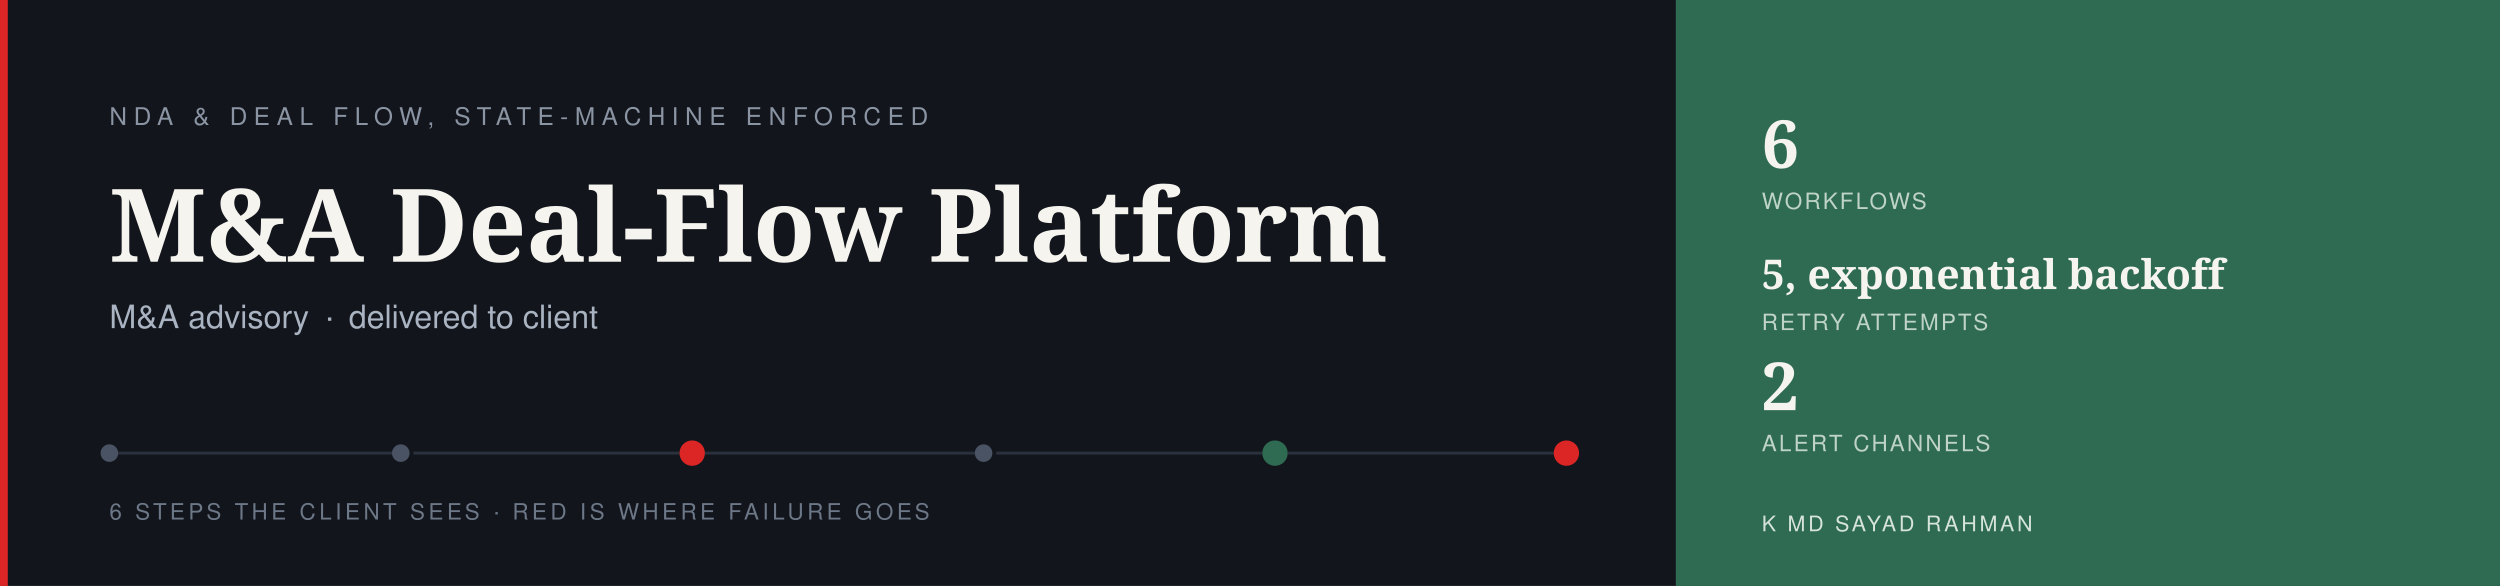
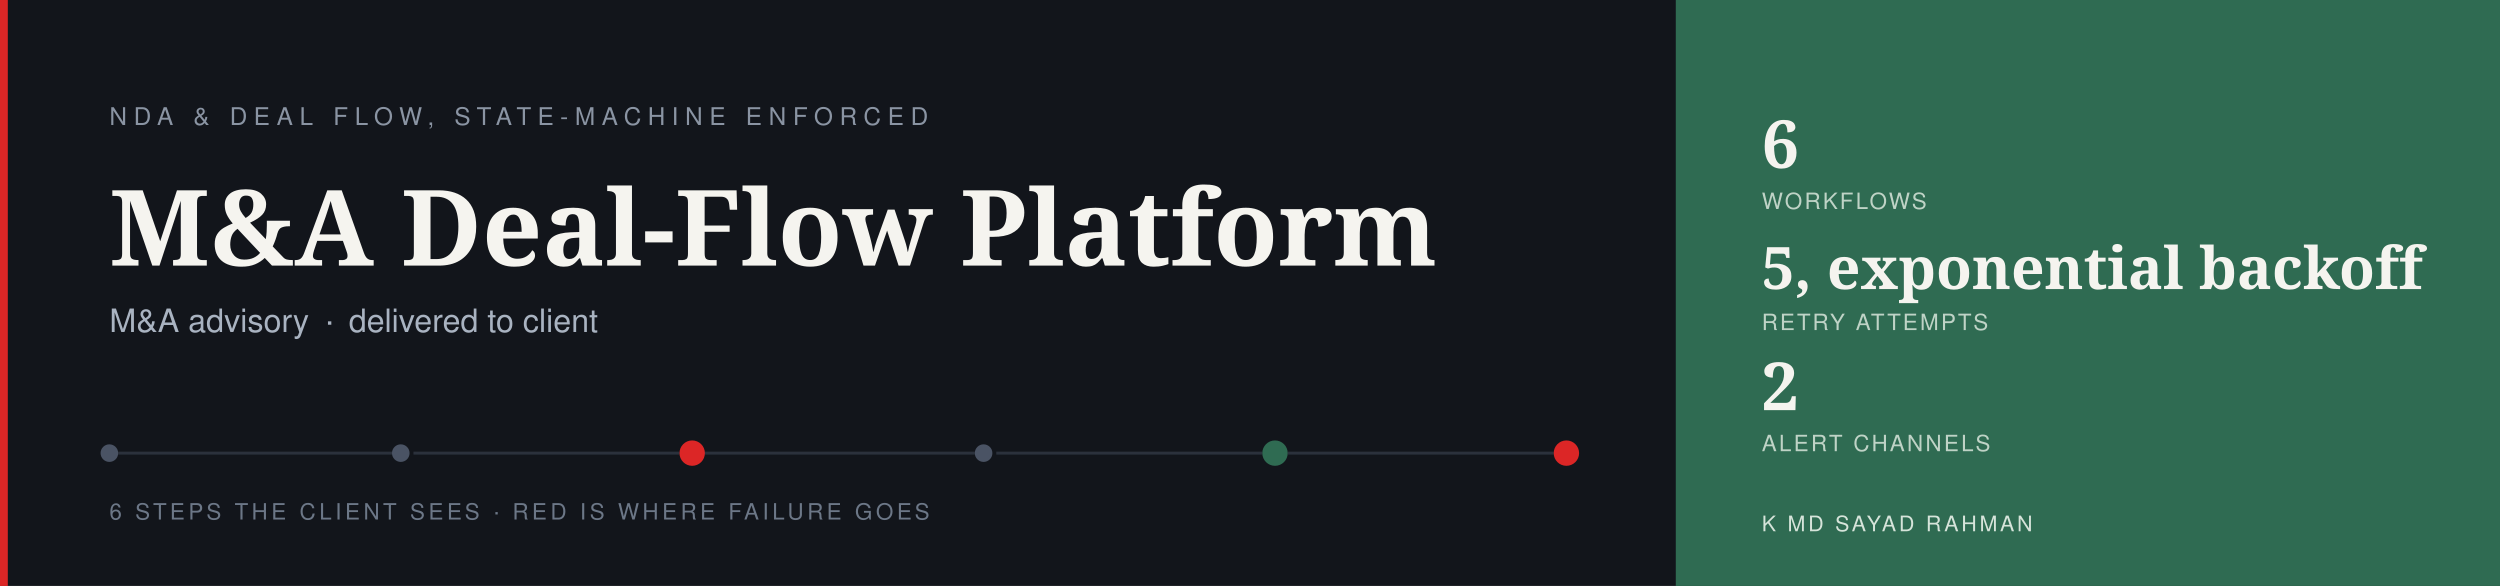
<svg xmlns="http://www.w3.org/2000/svg" width="1280" height="300" viewBox="0 0 1280 300" role="img" aria-label="M&amp;A Deal-Flow Platform — NDA &amp; deal flow, state-machine enforced">
  <rect width="1280" height="300" fill="#12151B" />
  <rect x="858" y="0" width="422" height="300" fill="#2F6B52" />
  <rect x="0" y="0" width="4" height="300" fill="#DC2626" />
  <text x="56" y="64" font-family="Helvetica,Arial,sans-serif" font-size="12.5" letter-spacing="3.4" fill="#8A94A3">NDA &amp; DEAL FLOW, STATE-MACHINE ENFORCED</text>
-   <text x="56" y="134" font-family="Georgia,serif" font-size="52" font-weight="700" fill="#F5F4EF">M&amp;A Deal-Flow Platform</text>
-   <text x="56" y="168" font-family="Helvetica,Arial,sans-serif" font-size="16.5" fill="#A9B3C1">M&amp;A advisory  ·  delivered to client</text>
+   <text x="56" y="136" font-family="Georgia,serif" font-size="54" font-weight="700" fill="#F5F4EF">M&amp;A Deal-Flow Platform</text>
+   <text x="56" y="170" font-family="Helvetica,Arial,sans-serif" font-size="16.5" fill="#A9B3C1">M&amp;A advisory  ·  delivered to client</text>
  <line x1="60.5" y1="232" x2="200.7" y2="232" stroke="#2B313C" stroke-width="1.5" />
  <line x1="211.7" y1="232" x2="347.9" y2="232" stroke="#2B313C" stroke-width="1.5" />
  <line x1="358.9" y1="232" x2="499.1" y2="232" stroke="#2B313C" stroke-width="1.5" />
  <line x1="510.1" y1="232" x2="646.3" y2="232" stroke="#2B313C" stroke-width="1.5" />
  <line x1="659.3" y1="232" x2="795.5" y2="232" stroke="#2B313C" stroke-width="1.5" />
  <circle cx="56.0" cy="232" r="4.5" fill="#4A5364" />
  <circle cx="205.2" cy="232" r="4.5" fill="#4A5364" />
  <circle cx="354.4" cy="232" r="6.5" fill="#DC2626" />
  <circle cx="503.6" cy="232" r="4.5" fill="#4A5364" />
  <circle cx="652.8" cy="232" r="6.5" fill="#2F6B52" />
  <circle cx="802.0" cy="232" r="6.5" fill="#DC2626" />
  <text x="56" y="266" font-family="Helvetica,Arial,sans-serif" font-size="11.5" letter-spacing="1.8" fill="#6C7787">6 STEPS THE CLIENT SEES · RED IS WHERE FAILURE GOES</text>
  <text x="902" y="86" font-family="Georgia,serif" font-size="34" font-weight="700" fill="#F5F4EF">6</text>
  <text x="902" y="107" font-family="Helvetica,Arial,sans-serif" font-size="11.5" letter-spacing="1.15" fill="#BFD3C6">WORKFLOWS</text>
-   <text x="902" y="148" font-family="Georgia,serif" font-size="21" font-weight="700" fill="#F5F4EF">5, exponential backoff</text>
+   <text x="902" y="148" font-family="Georgia,serif" font-size="30" font-weight="700" fill="#F5F4EF">5, exponential backoff</text>
  <text x="902" y="169" font-family="Helvetica,Arial,sans-serif" font-size="11.5" letter-spacing="1.15" fill="#BFD3C6">RETRY ATTEMPTS</text>
  <text x="902" y="210" font-family="Georgia,serif" font-size="34" font-weight="700" fill="#F5F4EF">2</text>
  <text x="902" y="231" font-family="Helvetica,Arial,sans-serif" font-size="11.5" letter-spacing="1.15" fill="#BFD3C6">ALERT CHANNELS</text>
  <text x="902" y="272" font-family="Helvetica,Arial,sans-serif" font-size="11" letter-spacing="1.4" fill="#D6E4DA">K MD SAYAD RAHMAN</text>
</svg>
